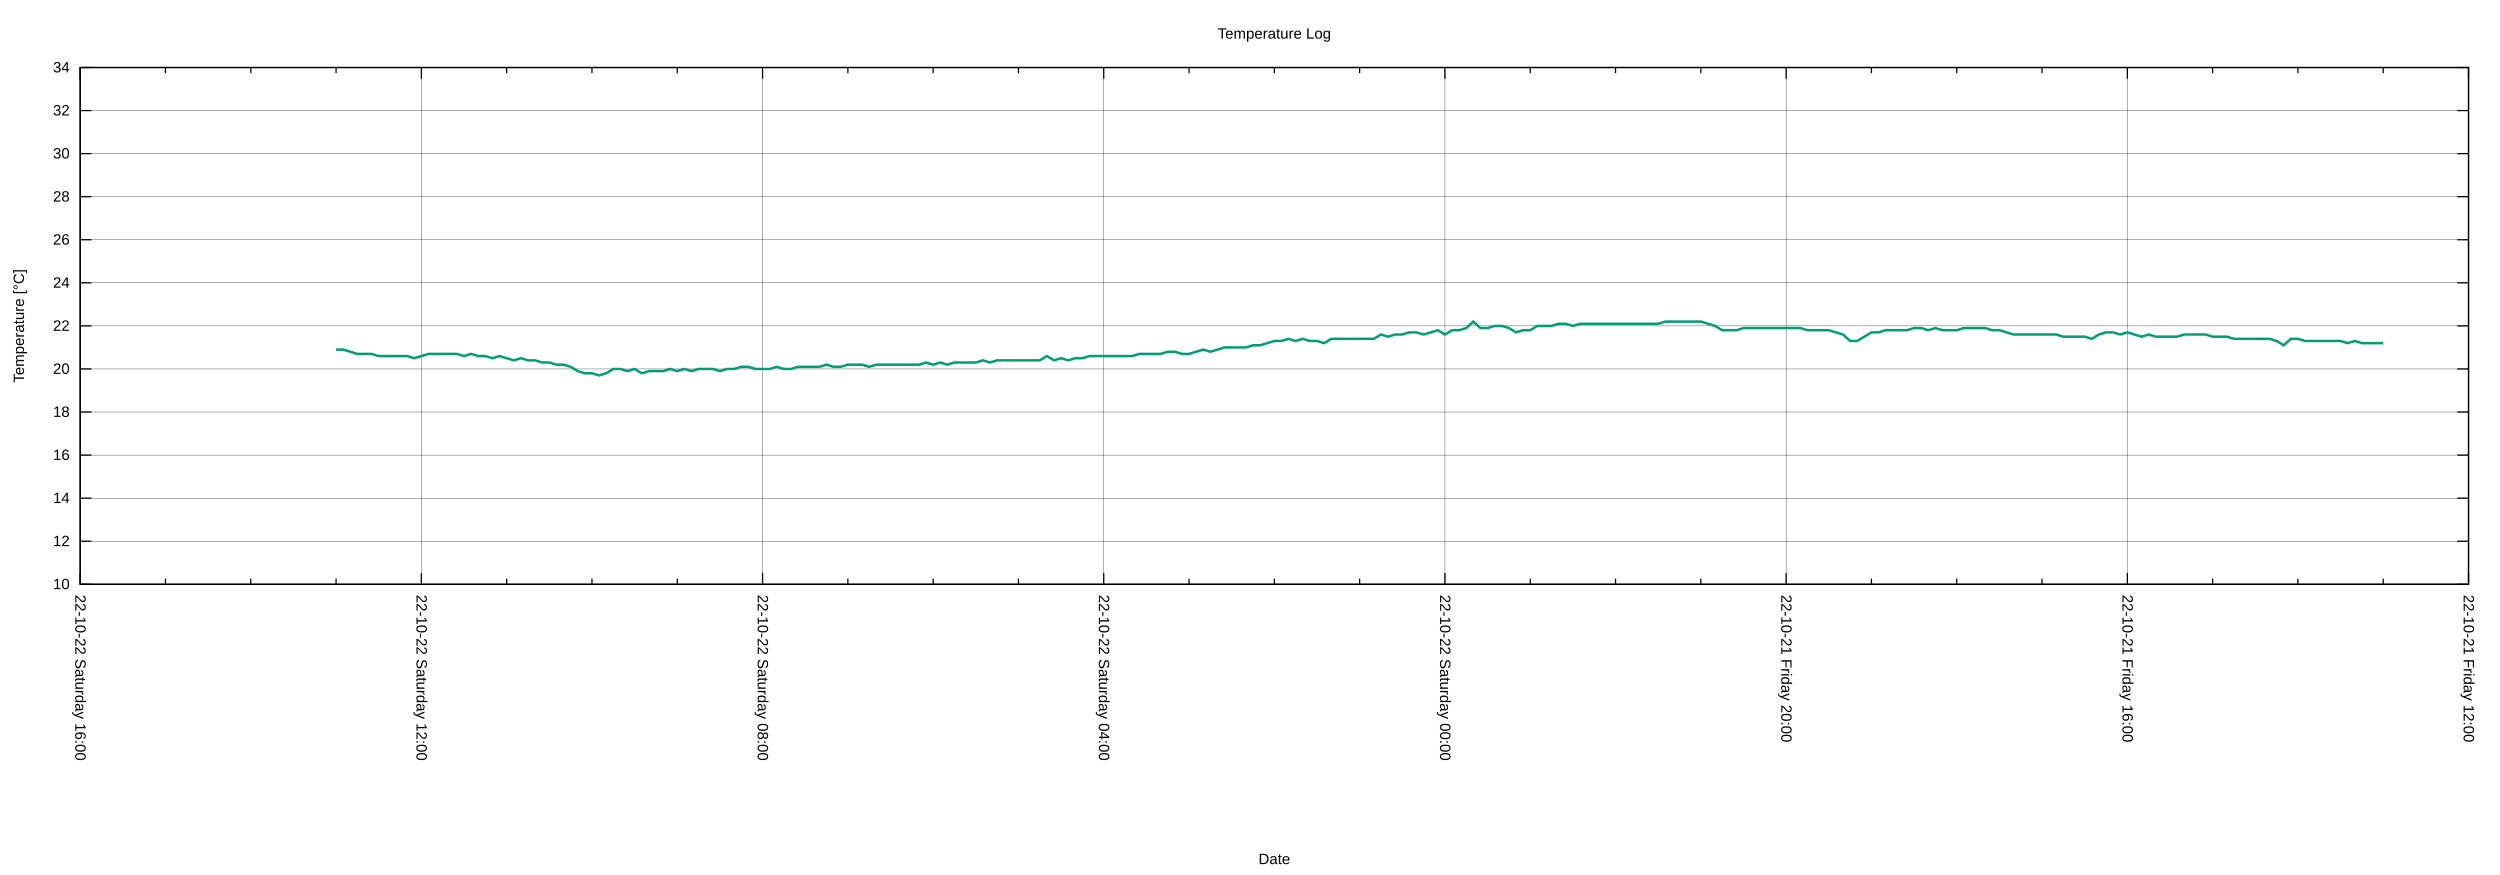
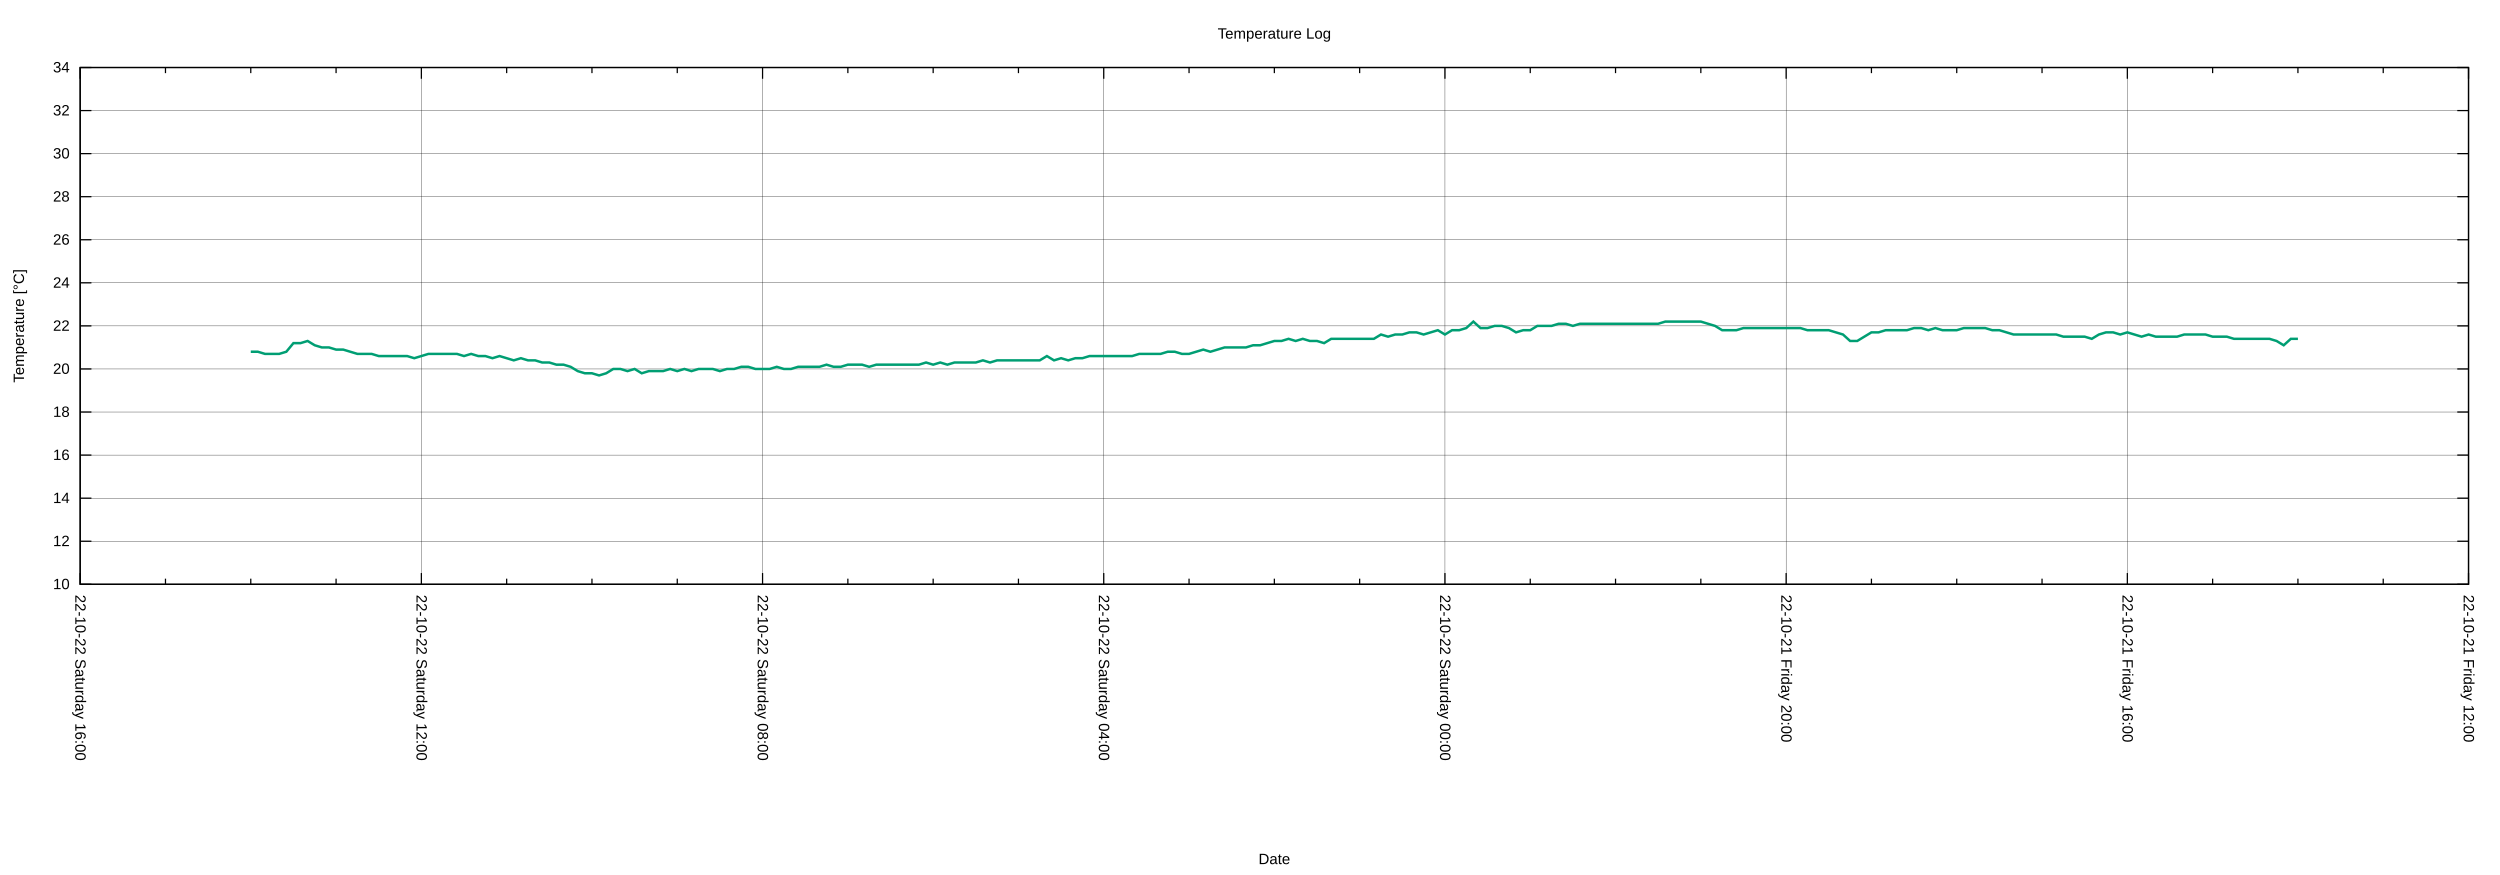
<svg xmlns="http://www.w3.org/2000/svg" xmlns:xlink="http://www.w3.org/1999/xlink" width="2000" height="700" viewBox="0 0 2000 700">
  <g id="gnuplot_canvas">
    <rect x="0" y="0" width="2000" height="700" fill="none" />
    <defs>
      <circle id="gpDot" r="0.5" stroke-width="0.5" stroke="currentColor" />
      <path id="gpPt0" stroke-width="0.222" stroke="currentColor" d="M-1,0 h2 M0,-1 v2" />
      <path id="gpPt1" stroke-width="0.222" stroke="currentColor" d="M-1,-1 L1,1 M1,-1 L-1,1" />
      <path id="gpPt2" stroke-width="0.222" stroke="currentColor" d="M-1,0 L1,0 M0,-1 L0,1 M-1,-1 L1,1 M-1,1 L1,-1" />
      <rect id="gpPt3" stroke-width="0.222" stroke="currentColor" x="-1" y="-1" width="2" height="2" />
      <rect id="gpPt4" stroke-width="0.222" stroke="currentColor" fill="currentColor" x="-1" y="-1" width="2" height="2" />
      <circle id="gpPt5" stroke-width="0.222" stroke="currentColor" cx="0" cy="0" r="1" />
      <use xlink:href="#gpPt5" id="gpPt6" fill="currentColor" stroke="none" />
      <path id="gpPt7" stroke-width="0.222" stroke="currentColor" d="M0,-1.33 L-1.33,0.67 L1.33,0.67 z" />
      <use xlink:href="#gpPt7" id="gpPt8" fill="currentColor" stroke="none" />
      <use xlink:href="#gpPt7" id="gpPt9" stroke="currentColor" transform="rotate(180)" />
      <use xlink:href="#gpPt9" id="gpPt10" fill="currentColor" stroke="none" />
      <use xlink:href="#gpPt3" id="gpPt11" stroke="currentColor" transform="rotate(45)" />
      <use xlink:href="#gpPt11" id="gpPt12" fill="currentColor" stroke="none" />
      <path id="gpPt13" stroke-width="0.222" stroke="currentColor" d="M0,1.330 L1.265,0.411 L0.782,-1.067 L-0.782,-1.076 L-1.265,0.411 z" />
      <use xlink:href="#gpPt13" id="gpPt14" fill="currentColor" stroke="none" />
      <filter id="textbox" filterUnits="objectBoundingBox" x="0" y="0" height="1" width="1">
        <feFlood flood-color="white" flood-opacity="1" result="bgnd" />
        <feComposite in="SourceGraphic" in2="bgnd" operator="atop" />
      </filter>
      <filter id="greybox" filterUnits="objectBoundingBox" x="0" y="0" height="1" width="1">
        <feFlood flood-color="lightgrey" flood-opacity="1" result="grey" />
        <feComposite in="SourceGraphic" in2="grey" operator="atop" />
      </filter>
    </defs>
    <g fill="none" color="white" stroke="currentColor" stroke-width="1.00" stroke-linecap="butt" stroke-linejoin="miter">
</g>
    <g fill="none" color="black" stroke="currentColor" stroke-width="1.00" stroke-linecap="butt" stroke-linejoin="miter">
</g>
    <g fill="none" color="black" stroke="black" stroke-width="0.25" stroke-linecap="butt" stroke-linejoin="miter">
</g>
    <g fill="none" color="black" stroke="currentColor" stroke-width="0.25" stroke-linecap="butt" stroke-linejoin="miter">
      <path stroke="black" class="gridline" d="M64.14,467.43 L1974.82,467.43  " />
    </g>
    <g fill="none" color="black" stroke="black" stroke-width="1.00" stroke-linecap="butt" stroke-linejoin="miter">
</g>
    <g fill="none" color="black" stroke="currentColor" stroke-width="1.00" stroke-linecap="butt" stroke-linejoin="miter">
      <path stroke="black" d="M64.14,467.43 L73.14,467.43 M1974.82,467.43 L1965.82,467.43  " />
      <g transform="translate(55.75,471.33)" stroke="none" fill="black" font-family="Arial" font-size="12.00" text-anchor="end">
        <text>
          <tspan font-family="Arial"> 10</tspan>
        </text>
      </g>
    </g>
    <g fill="none" color="black" stroke="currentColor" stroke-width="1.00" stroke-linecap="butt" stroke-linejoin="miter">
</g>
    <g fill="none" color="black" stroke="black" stroke-width="0.25" stroke-linecap="butt" stroke-linejoin="miter">
</g>
    <g fill="none" color="black" stroke="currentColor" stroke-width="0.25" stroke-linecap="butt" stroke-linejoin="miter">
      <path stroke="black" class="gridline" d="M64.14,432.98 L1974.82,432.98  " />
    </g>
    <g fill="none" color="black" stroke="black" stroke-width="1.00" stroke-linecap="butt" stroke-linejoin="miter">
</g>
    <g fill="none" color="black" stroke="currentColor" stroke-width="1.00" stroke-linecap="butt" stroke-linejoin="miter">
      <path stroke="black" d="M64.14,432.98 L73.14,432.98 M1974.82,432.98 L1965.82,432.98  " />
      <g transform="translate(55.75,436.88)" stroke="none" fill="black" font-family="Arial" font-size="12.00" text-anchor="end">
        <text>
          <tspan font-family="Arial"> 12</tspan>
        </text>
      </g>
    </g>
    <g fill="none" color="black" stroke="currentColor" stroke-width="1.00" stroke-linecap="butt" stroke-linejoin="miter">
</g>
    <g fill="none" color="black" stroke="black" stroke-width="0.25" stroke-linecap="butt" stroke-linejoin="miter">
</g>
    <g fill="none" color="black" stroke="currentColor" stroke-width="0.25" stroke-linecap="butt" stroke-linejoin="miter">
      <path stroke="black" class="gridline" d="M64.14,398.53 L1974.82,398.53  " />
    </g>
    <g fill="none" color="black" stroke="black" stroke-width="1.00" stroke-linecap="butt" stroke-linejoin="miter">
</g>
    <g fill="none" color="black" stroke="currentColor" stroke-width="1.00" stroke-linecap="butt" stroke-linejoin="miter">
      <path stroke="black" d="M64.14,398.53 L73.14,398.53 M1974.82,398.53 L1965.82,398.53  " />
      <g transform="translate(55.75,402.43)" stroke="none" fill="black" font-family="Arial" font-size="12.00" text-anchor="end">
        <text>
          <tspan font-family="Arial"> 14</tspan>
        </text>
      </g>
    </g>
    <g fill="none" color="black" stroke="currentColor" stroke-width="1.00" stroke-linecap="butt" stroke-linejoin="miter">
</g>
    <g fill="none" color="black" stroke="black" stroke-width="0.25" stroke-linecap="butt" stroke-linejoin="miter">
</g>
    <g fill="none" color="black" stroke="currentColor" stroke-width="0.25" stroke-linecap="butt" stroke-linejoin="miter">
      <path stroke="black" class="gridline" d="M64.14,364.07 L1974.82,364.07  " />
    </g>
    <g fill="none" color="black" stroke="black" stroke-width="1.00" stroke-linecap="butt" stroke-linejoin="miter">
</g>
    <g fill="none" color="black" stroke="currentColor" stroke-width="1.00" stroke-linecap="butt" stroke-linejoin="miter">
      <path stroke="black" d="M64.14,364.07 L73.14,364.07 M1974.82,364.07 L1965.82,364.07  " />
      <g transform="translate(55.75,367.97)" stroke="none" fill="black" font-family="Arial" font-size="12.00" text-anchor="end">
        <text>
          <tspan font-family="Arial"> 16</tspan>
        </text>
      </g>
    </g>
    <g fill="none" color="black" stroke="currentColor" stroke-width="1.00" stroke-linecap="butt" stroke-linejoin="miter">
</g>
    <g fill="none" color="black" stroke="black" stroke-width="0.25" stroke-linecap="butt" stroke-linejoin="miter">
</g>
    <g fill="none" color="black" stroke="currentColor" stroke-width="0.25" stroke-linecap="butt" stroke-linejoin="miter">
      <path stroke="black" class="gridline" d="M64.14,329.62 L1974.82,329.62  " />
    </g>
    <g fill="none" color="black" stroke="black" stroke-width="1.00" stroke-linecap="butt" stroke-linejoin="miter">
</g>
    <g fill="none" color="black" stroke="currentColor" stroke-width="1.00" stroke-linecap="butt" stroke-linejoin="miter">
      <path stroke="black" d="M64.14,329.62 L73.14,329.62 M1974.82,329.62 L1965.82,329.62  " />
      <g transform="translate(55.75,333.52)" stroke="none" fill="black" font-family="Arial" font-size="12.00" text-anchor="end">
        <text>
          <tspan font-family="Arial"> 18</tspan>
        </text>
      </g>
    </g>
    <g fill="none" color="black" stroke="currentColor" stroke-width="1.00" stroke-linecap="butt" stroke-linejoin="miter">
</g>
    <g fill="none" color="black" stroke="black" stroke-width="0.25" stroke-linecap="butt" stroke-linejoin="miter">
</g>
    <g fill="none" color="black" stroke="currentColor" stroke-width="0.25" stroke-linecap="butt" stroke-linejoin="miter">
      <path stroke="black" class="gridline" d="M64.14,295.17 L1974.82,295.17  " />
    </g>
    <g fill="none" color="black" stroke="black" stroke-width="1.00" stroke-linecap="butt" stroke-linejoin="miter">
</g>
    <g fill="none" color="black" stroke="currentColor" stroke-width="1.00" stroke-linecap="butt" stroke-linejoin="miter">
      <path stroke="black" d="M64.14,295.17 L73.14,295.17 M1974.82,295.17 L1965.82,295.17  " />
      <g transform="translate(55.75,299.07)" stroke="none" fill="black" font-family="Arial" font-size="12.00" text-anchor="end">
        <text>
          <tspan font-family="Arial"> 20</tspan>
        </text>
      </g>
    </g>
    <g fill="none" color="black" stroke="currentColor" stroke-width="1.00" stroke-linecap="butt" stroke-linejoin="miter">
</g>
    <g fill="none" color="black" stroke="black" stroke-width="0.25" stroke-linecap="butt" stroke-linejoin="miter">
</g>
    <g fill="none" color="black" stroke="currentColor" stroke-width="0.25" stroke-linecap="butt" stroke-linejoin="miter">
      <path stroke="black" class="gridline" d="M64.14,260.72 L1974.82,260.72  " />
    </g>
    <g fill="none" color="black" stroke="black" stroke-width="1.00" stroke-linecap="butt" stroke-linejoin="miter">
</g>
    <g fill="none" color="black" stroke="currentColor" stroke-width="1.00" stroke-linecap="butt" stroke-linejoin="miter">
      <path stroke="black" d="M64.14,260.72 L73.14,260.72 M1974.82,260.72 L1965.82,260.72  " />
      <g transform="translate(55.75,264.62)" stroke="none" fill="black" font-family="Arial" font-size="12.00" text-anchor="end">
        <text>
          <tspan font-family="Arial"> 22</tspan>
        </text>
      </g>
    </g>
    <g fill="none" color="black" stroke="currentColor" stroke-width="1.00" stroke-linecap="butt" stroke-linejoin="miter">
</g>
    <g fill="none" color="black" stroke="black" stroke-width="0.25" stroke-linecap="butt" stroke-linejoin="miter">
</g>
    <g fill="none" color="black" stroke="currentColor" stroke-width="0.25" stroke-linecap="butt" stroke-linejoin="miter">
      <path stroke="black" class="gridline" d="M64.14,226.27 L1974.82,226.27  " />
    </g>
    <g fill="none" color="black" stroke="black" stroke-width="1.00" stroke-linecap="butt" stroke-linejoin="miter">
</g>
    <g fill="none" color="black" stroke="currentColor" stroke-width="1.00" stroke-linecap="butt" stroke-linejoin="miter">
      <path stroke="black" d="M64.14,226.27 L73.14,226.27 M1974.82,226.27 L1965.82,226.27  " />
      <g transform="translate(55.75,230.17)" stroke="none" fill="black" font-family="Arial" font-size="12.00" text-anchor="end">
        <text>
          <tspan font-family="Arial"> 24</tspan>
        </text>
      </g>
    </g>
    <g fill="none" color="black" stroke="currentColor" stroke-width="1.00" stroke-linecap="butt" stroke-linejoin="miter">
</g>
    <g fill="none" color="black" stroke="black" stroke-width="0.25" stroke-linecap="butt" stroke-linejoin="miter">
</g>
    <g fill="none" color="black" stroke="currentColor" stroke-width="0.25" stroke-linecap="butt" stroke-linejoin="miter">
      <path stroke="black" class="gridline" d="M64.14,191.82 L1974.82,191.82  " />
    </g>
    <g fill="none" color="black" stroke="black" stroke-width="1.00" stroke-linecap="butt" stroke-linejoin="miter">
</g>
    <g fill="none" color="black" stroke="currentColor" stroke-width="1.00" stroke-linecap="butt" stroke-linejoin="miter">
      <path stroke="black" d="M64.14,191.82 L73.14,191.82 M1974.82,191.82 L1965.82,191.82  " />
      <g transform="translate(55.75,195.72)" stroke="none" fill="black" font-family="Arial" font-size="12.00" text-anchor="end">
        <text>
          <tspan font-family="Arial"> 26</tspan>
        </text>
      </g>
    </g>
    <g fill="none" color="black" stroke="currentColor" stroke-width="1.00" stroke-linecap="butt" stroke-linejoin="miter">
</g>
    <g fill="none" color="black" stroke="black" stroke-width="0.25" stroke-linecap="butt" stroke-linejoin="miter">
</g>
    <g fill="none" color="black" stroke="currentColor" stroke-width="0.25" stroke-linecap="butt" stroke-linejoin="miter">
      <path stroke="black" class="gridline" d="M64.14,157.36 L1974.82,157.36  " />
    </g>
    <g fill="none" color="black" stroke="black" stroke-width="1.00" stroke-linecap="butt" stroke-linejoin="miter">
</g>
    <g fill="none" color="black" stroke="currentColor" stroke-width="1.00" stroke-linecap="butt" stroke-linejoin="miter">
      <path stroke="black" d="M64.14,157.36 L73.14,157.36 M1974.82,157.36 L1965.82,157.36  " />
      <g transform="translate(55.75,161.26)" stroke="none" fill="black" font-family="Arial" font-size="12.00" text-anchor="end">
        <text>
          <tspan font-family="Arial"> 28</tspan>
        </text>
      </g>
    </g>
    <g fill="none" color="black" stroke="currentColor" stroke-width="1.00" stroke-linecap="butt" stroke-linejoin="miter">
</g>
    <g fill="none" color="black" stroke="black" stroke-width="0.25" stroke-linecap="butt" stroke-linejoin="miter">
</g>
    <g fill="none" color="black" stroke="currentColor" stroke-width="0.25" stroke-linecap="butt" stroke-linejoin="miter">
      <path stroke="black" class="gridline" d="M64.14,122.91 L1974.82,122.91  " />
    </g>
    <g fill="none" color="black" stroke="black" stroke-width="1.00" stroke-linecap="butt" stroke-linejoin="miter">
</g>
    <g fill="none" color="black" stroke="currentColor" stroke-width="1.00" stroke-linecap="butt" stroke-linejoin="miter">
      <path stroke="black" d="M64.14,122.91 L73.14,122.91 M1974.82,122.91 L1965.82,122.91  " />
      <g transform="translate(55.75,126.81)" stroke="none" fill="black" font-family="Arial" font-size="12.00" text-anchor="end">
        <text>
          <tspan font-family="Arial"> 30</tspan>
        </text>
      </g>
    </g>
    <g fill="none" color="black" stroke="currentColor" stroke-width="1.00" stroke-linecap="butt" stroke-linejoin="miter">
</g>
    <g fill="none" color="black" stroke="black" stroke-width="0.25" stroke-linecap="butt" stroke-linejoin="miter">
</g>
    <g fill="none" color="black" stroke="currentColor" stroke-width="0.25" stroke-linecap="butt" stroke-linejoin="miter">
      <path stroke="black" class="gridline" d="M64.14,88.46 L1974.82,88.46  " />
    </g>
    <g fill="none" color="black" stroke="black" stroke-width="1.00" stroke-linecap="butt" stroke-linejoin="miter">
</g>
    <g fill="none" color="black" stroke="currentColor" stroke-width="1.00" stroke-linecap="butt" stroke-linejoin="miter">
      <path stroke="black" d="M64.14,88.46 L73.14,88.46 M1974.82,88.46 L1965.82,88.46  " />
      <g transform="translate(55.75,92.36)" stroke="none" fill="black" font-family="Arial" font-size="12.00" text-anchor="end">
        <text>
          <tspan font-family="Arial"> 32</tspan>
        </text>
      </g>
    </g>
    <g fill="none" color="black" stroke="currentColor" stroke-width="1.00" stroke-linecap="butt" stroke-linejoin="miter">
</g>
    <g fill="none" color="black" stroke="black" stroke-width="0.25" stroke-linecap="butt" stroke-linejoin="miter">
</g>
    <g fill="none" color="black" stroke="currentColor" stroke-width="0.25" stroke-linecap="butt" stroke-linejoin="miter">
      <path stroke="black" class="gridline" d="M64.14,54.01 L1974.82,54.01  " />
    </g>
    <g fill="none" color="black" stroke="black" stroke-width="1.00" stroke-linecap="butt" stroke-linejoin="miter">
</g>
    <g fill="none" color="black" stroke="currentColor" stroke-width="1.00" stroke-linecap="butt" stroke-linejoin="miter">
      <path stroke="black" d="M64.14,54.01 L73.14,54.01 M1974.82,54.01 L1965.82,54.01  " />
      <g transform="translate(55.75,57.91)" stroke="none" fill="black" font-family="Arial" font-size="12.00" text-anchor="end">
        <text>
          <tspan font-family="Arial"> 34</tspan>
        </text>
      </g>
    </g>
    <g fill="none" color="black" stroke="currentColor" stroke-width="1.00" stroke-linecap="butt" stroke-linejoin="miter">
</g>
    <g fill="none" color="black" stroke="black" stroke-width="0.25" stroke-linecap="butt" stroke-linejoin="miter">
</g>
    <g fill="none" color="black" stroke="currentColor" stroke-width="0.25" stroke-linecap="butt" stroke-linejoin="miter">
      <path stroke="black" class="gridline" d="M1974.82,467.43 L1974.82,54.01  " />
    </g>
    <g fill="none" color="black" stroke="black" stroke-width="1.00" stroke-linecap="butt" stroke-linejoin="miter">
</g>
    <g fill="none" color="black" stroke="currentColor" stroke-width="1.00" stroke-linecap="butt" stroke-linejoin="miter">
      <path stroke="black" d="M1974.82,467.43 L1974.82,458.43 M1974.82,54.01 L1974.82,63.01  " />
      <g transform="translate(1970.92,475.82) rotate(90)" stroke="none" fill="black" font-family="Arial" font-size="12.00" text-anchor="start">
        <text>
          <tspan font-family="Arial">22-10-21 Friday 12:00</tspan>
        </text>
      </g>
    </g>
    <g fill="none" color="black" stroke="currentColor" stroke-width="1.00" stroke-linecap="butt" stroke-linejoin="miter">
      <path stroke="black" d="M1906.58,467.43 L1906.58,462.93 M1906.58,54.01 L1906.58,58.51 M1838.34,467.43 L1838.34,462.93 M1838.34,54.01 L1838.34,58.51   M1770.10,467.43 L1770.10,462.93 M1770.10,54.01 L1770.10,58.51  " />
    </g>
    <g fill="none" color="black" stroke="black" stroke-width="0.25" stroke-linecap="butt" stroke-linejoin="miter">
</g>
    <g fill="none" color="black" stroke="currentColor" stroke-width="0.25" stroke-linecap="butt" stroke-linejoin="miter">
      <path stroke="black" class="gridline" d="M1701.87,467.43 L1701.87,54.01  " />
    </g>
    <g fill="none" color="black" stroke="black" stroke-width="1.00" stroke-linecap="butt" stroke-linejoin="miter">
</g>
    <g fill="none" color="black" stroke="currentColor" stroke-width="1.00" stroke-linecap="butt" stroke-linejoin="miter">
      <path stroke="black" d="M1701.87,467.43 L1701.87,458.43 M1701.87,54.01 L1701.87,63.01  " />
      <g transform="translate(1697.97,475.82) rotate(90)" stroke="none" fill="black" font-family="Arial" font-size="12.00" text-anchor="start">
        <text>
          <tspan font-family="Arial">22-10-21 Friday 16:00</tspan>
        </text>
      </g>
    </g>
    <g fill="none" color="black" stroke="currentColor" stroke-width="1.00" stroke-linecap="butt" stroke-linejoin="miter">
      <path stroke="black" d="M1633.63,467.43 L1633.63,462.93 M1633.63,54.01 L1633.63,58.51 M1565.39,467.43 L1565.39,462.93 M1565.39,54.01 L1565.39,58.51   M1497.15,467.43 L1497.15,462.93 M1497.15,54.01 L1497.15,58.51  " />
    </g>
    <g fill="none" color="black" stroke="black" stroke-width="0.25" stroke-linecap="butt" stroke-linejoin="miter">
</g>
    <g fill="none" color="black" stroke="currentColor" stroke-width="0.25" stroke-linecap="butt" stroke-linejoin="miter">
      <path stroke="black" class="gridline" d="M1428.91,467.43 L1428.91,54.01  " />
    </g>
    <g fill="none" color="black" stroke="black" stroke-width="1.00" stroke-linecap="butt" stroke-linejoin="miter">
</g>
    <g fill="none" color="black" stroke="currentColor" stroke-width="1.00" stroke-linecap="butt" stroke-linejoin="miter">
      <path stroke="black" d="M1428.91,467.43 L1428.91,458.43 M1428.91,54.01 L1428.91,63.01  " />
      <g transform="translate(1425.01,475.82) rotate(90)" stroke="none" fill="black" font-family="Arial" font-size="12.00" text-anchor="start">
        <text>
          <tspan font-family="Arial">22-10-21 Friday 20:00</tspan>
        </text>
      </g>
    </g>
    <g fill="none" color="black" stroke="currentColor" stroke-width="1.00" stroke-linecap="butt" stroke-linejoin="miter">
      <path stroke="black" d="M1360.67,467.43 L1360.67,462.93 M1360.67,54.01 L1360.67,58.51 M1292.43,467.43 L1292.43,462.93 M1292.43,54.01 L1292.43,58.51   M1224.20,467.43 L1224.20,462.93 M1224.20,54.01 L1224.20,58.51  " />
    </g>
    <g fill="none" color="black" stroke="black" stroke-width="0.25" stroke-linecap="butt" stroke-linejoin="miter">
</g>
    <g fill="none" color="black" stroke="currentColor" stroke-width="0.25" stroke-linecap="butt" stroke-linejoin="miter">
      <path stroke="black" class="gridline" d="M1155.96,467.43 L1155.96,54.01  " />
    </g>
    <g fill="none" color="black" stroke="black" stroke-width="1.00" stroke-linecap="butt" stroke-linejoin="miter">
</g>
    <g fill="none" color="black" stroke="currentColor" stroke-width="1.00" stroke-linecap="butt" stroke-linejoin="miter">
      <path stroke="black" d="M1155.96,467.43 L1155.96,458.43 M1155.96,54.01 L1155.96,63.01  " />
      <g transform="translate(1152.06,475.82) rotate(90)" stroke="none" fill="black" font-family="Arial" font-size="12.00" text-anchor="start">
        <text>
          <tspan font-family="Arial">22-10-22 Saturday 00:00</tspan>
        </text>
      </g>
    </g>
    <g fill="none" color="black" stroke="currentColor" stroke-width="1.00" stroke-linecap="butt" stroke-linejoin="miter">
      <path stroke="black" d="M1087.72,467.43 L1087.72,462.93 M1087.72,54.01 L1087.72,58.51 M1019.48,467.43 L1019.48,462.93 M1019.48,54.01 L1019.48,58.51   M951.24,467.43 L951.24,462.93 M951.24,54.01 L951.24,58.51  " />
    </g>
    <g fill="none" color="black" stroke="black" stroke-width="0.25" stroke-linecap="butt" stroke-linejoin="miter">
</g>
    <g fill="none" color="black" stroke="currentColor" stroke-width="0.25" stroke-linecap="butt" stroke-linejoin="miter">
      <path stroke="black" class="gridline" d="M883.00,467.43 L883.00,54.01  " />
    </g>
    <g fill="none" color="black" stroke="black" stroke-width="1.00" stroke-linecap="butt" stroke-linejoin="miter">
</g>
    <g fill="none" color="black" stroke="currentColor" stroke-width="1.00" stroke-linecap="butt" stroke-linejoin="miter">
      <path stroke="black" d="M883.00,467.43 L883.00,458.43 M883.00,54.01 L883.00,63.01  " />
      <g transform="translate(879.10,475.82) rotate(90)" stroke="none" fill="black" font-family="Arial" font-size="12.00" text-anchor="start">
        <text>
          <tspan font-family="Arial">22-10-22 Saturday 04:00</tspan>
        </text>
      </g>
    </g>
    <g fill="none" color="black" stroke="currentColor" stroke-width="1.00" stroke-linecap="butt" stroke-linejoin="miter">
      <path stroke="black" d="M814.76,467.43 L814.76,462.93 M814.76,54.01 L814.76,58.51 M746.53,467.43 L746.53,462.93 M746.53,54.01 L746.53,58.51   M678.29,467.43 L678.29,462.93 M678.29,54.01 L678.29,58.51  " />
    </g>
    <g fill="none" color="black" stroke="black" stroke-width="0.25" stroke-linecap="butt" stroke-linejoin="miter">
</g>
    <g fill="none" color="black" stroke="currentColor" stroke-width="0.25" stroke-linecap="butt" stroke-linejoin="miter">
      <path stroke="black" class="gridline" d="M610.05,467.43 L610.05,54.01  " />
    </g>
    <g fill="none" color="black" stroke="black" stroke-width="1.00" stroke-linecap="butt" stroke-linejoin="miter">
</g>
    <g fill="none" color="black" stroke="currentColor" stroke-width="1.00" stroke-linecap="butt" stroke-linejoin="miter">
      <path stroke="black" d="M610.05,467.43 L610.05,458.43 M610.05,54.01 L610.05,63.01  " />
      <g transform="translate(606.15,475.82) rotate(90)" stroke="none" fill="black" font-family="Arial" font-size="12.00" text-anchor="start">
        <text>
          <tspan font-family="Arial">22-10-22 Saturday 08:00</tspan>
        </text>
      </g>
    </g>
    <g fill="none" color="black" stroke="currentColor" stroke-width="1.00" stroke-linecap="butt" stroke-linejoin="miter">
      <path stroke="black" d="M541.81,467.43 L541.81,462.93 M541.81,54.01 L541.81,58.51 M473.57,467.43 L473.57,462.93 M473.57,54.01 L473.57,58.51   M405.33,467.43 L405.33,462.93 M405.33,54.01 L405.33,58.51  " />
    </g>
    <g fill="none" color="black" stroke="black" stroke-width="0.25" stroke-linecap="butt" stroke-linejoin="miter">
</g>
    <g fill="none" color="black" stroke="currentColor" stroke-width="0.25" stroke-linecap="butt" stroke-linejoin="miter">
      <path stroke="black" class="gridline" d="M337.09,467.43 L337.09,54.01  " />
    </g>
    <g fill="none" color="black" stroke="black" stroke-width="1.00" stroke-linecap="butt" stroke-linejoin="miter">
</g>
    <g fill="none" color="black" stroke="currentColor" stroke-width="1.00" stroke-linecap="butt" stroke-linejoin="miter">
      <path stroke="black" d="M337.09,467.43 L337.09,458.43 M337.09,54.01 L337.09,63.01  " />
      <g transform="translate(333.19,475.82) rotate(90)" stroke="none" fill="black" font-family="Arial" font-size="12.00" text-anchor="start">
        <text>
          <tspan font-family="Arial">22-10-22 Saturday 12:00</tspan>
        </text>
      </g>
    </g>
    <g fill="none" color="black" stroke="currentColor" stroke-width="1.00" stroke-linecap="butt" stroke-linejoin="miter">
      <path stroke="black" d="M268.86,467.43 L268.86,462.93 M268.86,54.01 L268.86,58.51 M200.62,467.43 L200.62,462.93 M200.62,54.01 L200.62,58.51   M132.38,467.43 L132.38,462.93 M132.38,54.01 L132.38,58.51  " />
    </g>
    <g fill="none" color="black" stroke="black" stroke-width="0.25" stroke-linecap="butt" stroke-linejoin="miter">
</g>
    <g fill="none" color="black" stroke="currentColor" stroke-width="0.25" stroke-linecap="butt" stroke-linejoin="miter">
      <path stroke="black" class="gridline" d="M64.14,467.43 L64.14,54.01  " />
    </g>
    <g fill="none" color="black" stroke="black" stroke-width="1.00" stroke-linecap="butt" stroke-linejoin="miter">
</g>
    <g fill="none" color="black" stroke="currentColor" stroke-width="1.00" stroke-linecap="butt" stroke-linejoin="miter">
      <path stroke="black" d="M64.14,467.43 L64.14,458.43 M64.14,54.01 L64.14,63.01  " />
      <g transform="translate(60.24,475.82) rotate(90)" stroke="none" fill="black" font-family="Arial" font-size="12.00" text-anchor="start">
        <text>
          <tspan font-family="Arial">22-10-22 Saturday 16:00</tspan>
        </text>
      </g>
    </g>
    <g fill="none" color="black" stroke="currentColor" stroke-width="1.00" stroke-linecap="butt" stroke-linejoin="miter">
</g>
    <g fill="none" color="black" stroke="currentColor" stroke-width="1.00" stroke-linecap="butt" stroke-linejoin="miter">
      <path stroke="black" d="M64.14,54.01 L64.14,467.43 L1974.82,467.43 L1974.82,54.01 L64.14,54.01 Z  " />
    </g>
    <g fill="none" color="black" stroke="currentColor" stroke-width="1.00" stroke-linecap="butt" stroke-linejoin="miter">
      <g transform="translate(19.18,260.72) rotate(270)" stroke="none" fill="black" font-family="Arial" font-size="12.00" text-anchor="middle">
        <text>
          <tspan font-family="Arial">Temperature [°C]</tspan>
        </text>
      </g>
    </g>
    <g fill="none" color="black" stroke="currentColor" stroke-width="1.00" stroke-linecap="butt" stroke-linejoin="miter">
      <g transform="translate(1019.48,691.30)" stroke="none" fill="black" font-family="Arial" font-size="12.00" text-anchor="middle">
        <text>
          <tspan font-family="Arial">Date</tspan>
        </text>
      </g>
    </g>
    <g fill="none" color="black" stroke="currentColor" stroke-width="1.00" stroke-linecap="butt" stroke-linejoin="miter">
</g>
    <g id="gnuplot_plot_1">
      <g fill="none" color="white" stroke="currentColor" stroke-width="2.00" stroke-linecap="butt" stroke-linejoin="miter">
</g>
      <g fill="none" color="black" stroke="currentColor" stroke-width="2.00" stroke-linecap="butt" stroke-linejoin="miter">
-         <path stroke="rgb(  0, 158, 115)" d="M268.86,279.67 L274.54,279.67 L280.23,281.39 L285.92,283.11 L291.60,283.11 L297.29,283.11 L302.98,284.84 L308.66,284.84   L314.35,284.84 L320.03,284.84 L325.72,284.84 L331.41,286.56 L337.09,284.84 L342.78,283.11 L348.47,283.11 L354.15,283.11   L359.84,283.11 L365.53,283.11 L371.21,284.84 L376.90,283.11 L382.59,284.84 L388.27,284.84 L393.96,286.56 L399.65,284.84   L405.33,286.56 L411.02,288.28 L416.71,286.56 L422.39,288.28 L428.08,288.28 L433.77,290.00 L439.45,290.00 L445.14,291.73   L450.83,291.73 L456.51,293.45 L462.20,296.89 L467.88,298.62 L473.57,298.62 L479.26,300.34 L484.94,298.62 L490.63,295.17   L496.32,295.17 L502.00,296.89 L507.69,295.17 L513.38,298.62 L519.06,296.89 L524.75,296.89 L530.44,296.89 L536.12,295.17   L541.81,296.89 L547.50,295.17 L553.18,296.89 L558.87,295.17 L564.56,295.17 L570.24,295.17 L575.93,296.89 L581.62,295.17   L587.30,295.17 L592.99,293.45 L598.68,293.45 L604.36,295.17 L610.05,295.17 L615.74,295.17 L621.42,293.45 L627.11,295.17   L632.79,295.17 L638.48,293.45 L644.17,293.45 L649.85,293.45 L655.54,293.45 L661.23,291.73 L666.91,293.45 L672.60,293.45   L678.29,291.73 L683.97,291.73 L689.66,291.73 L695.35,293.45 L701.03,291.73 L706.72,291.73 L712.41,291.73 L718.09,291.73   L723.78,291.73 L729.47,291.73 L735.15,291.73 L740.84,290.00 L746.53,291.73 L752.21,290.00 L757.90,291.73 L763.59,290.00   L769.27,290.00 L774.96,290.00 L780.65,290.00 L786.33,288.28 L792.02,290.00 L797.70,288.28 L803.39,288.28 L809.08,288.28   L814.76,288.28 L820.45,288.28 L826.14,288.28 L831.82,288.28 L837.51,284.84 L843.20,288.28 L848.88,286.56 L854.57,288.28   L860.26,286.56 L865.94,286.56 L871.63,284.84 L877.32,284.84 L883.00,284.84 L888.69,284.84 L894.38,284.84 L900.06,284.84   L905.75,284.84 L911.44,283.11 L917.12,283.11 L922.81,283.11 L928.50,283.11 L934.18,281.39 L939.87,281.39 L945.55,283.11   L951.24,283.11 L956.93,281.39 L962.61,279.67 L968.30,281.39 L973.99,279.67 L979.67,277.95 L985.36,277.95 L991.05,277.95   L996.73,277.95 L1002.42,276.22 L1008.11,276.22 L1013.79,274.50 L1019.48,272.78 L1025.17,272.78 L1030.85,271.06 L1036.54,272.78   L1042.23,271.06 L1047.91,272.78 L1053.60,272.78 L1059.29,274.50 L1064.97,271.06 L1070.66,271.06 L1076.35,271.06 L1082.03,271.06   L1087.72,271.06 L1093.41,271.06 L1099.09,271.06 L1104.78,267.61 L1110.46,269.33 L1116.15,267.61 L1121.84,267.61 L1127.52,265.89   L1133.21,265.89 L1138.90,267.61 L1144.58,265.89 L1150.27,264.17 L1155.96,267.61 L1161.64,264.17 L1167.33,264.17 L1173.02,262.44   L1178.70,257.27 L1184.39,262.44 L1190.08,262.44 L1195.76,260.72 L1201.45,260.72 L1207.14,262.44 L1212.82,265.89 L1218.51,264.17   L1224.20,264.17 L1229.88,260.72 L1235.57,260.72 L1241.26,260.72 L1246.94,259.00 L1252.63,259.00 L1258.32,260.72 L1264.00,259.00   L1269.69,259.00 L1275.37,259.00 L1281.06,259.00 L1286.75,259.00 L1292.43,259.00 L1298.12,259.00 L1303.81,259.00 L1309.49,259.00   L1315.18,259.00 L1320.87,259.00 L1326.55,259.00 L1332.24,257.27 L1337.93,257.27 L1343.61,257.27 L1349.30,257.27 L1354.99,257.27   L1360.67,257.27 L1366.36,259.00 L1372.05,260.72 L1377.73,264.17 L1383.42,264.17 L1389.11,264.17 L1394.79,262.44 L1400.48,262.44   L1406.17,262.44 L1411.85,262.44 L1417.54,262.44 L1423.22,262.44 L1428.91,262.44 L1434.60,262.44 L1440.28,262.44 L1445.97,264.17   L1451.66,264.17 L1457.34,264.17 L1463.03,264.17 L1468.72,265.89 L1474.40,267.61 L1480.09,272.78 L1485.78,272.78 L1491.46,269.33   L1497.15,265.89 L1502.84,265.89 L1508.52,264.17 L1514.21,264.17 L1519.90,264.17 L1525.58,264.17 L1531.27,262.44 L1536.96,262.44   L1542.64,264.17 L1548.33,262.44 L1554.02,264.17 L1559.70,264.17 L1565.39,264.17 L1571.08,262.44 L1576.76,262.44 L1582.45,262.44   L1588.13,262.44 L1593.82,264.17 L1599.51,264.17 L1605.19,265.89 L1610.88,267.61 L1616.57,267.61 L1622.25,267.61 L1627.94,267.61   L1633.63,267.61 L1639.31,267.61 L1645.00,267.61 L1650.69,269.33 L1656.37,269.33 L1662.06,269.33 L1667.75,269.33 L1673.43,271.06   L1679.12,267.61 L1684.81,265.89 L1690.49,265.89 L1696.18,267.61 L1701.87,265.89 L1707.55,267.61 L1713.24,269.33 L1718.93,267.61   L1724.61,269.33 L1730.30,269.33 L1735.99,269.33 L1741.67,269.33 L1747.36,267.61 L1753.04,267.61 L1758.73,267.61 L1764.42,267.61   L1770.10,269.33 L1775.79,269.33 L1781.48,269.33 L1787.16,271.06 L1792.85,271.06 L1798.54,271.06 L1804.22,271.06 L1809.91,271.06   L1815.60,271.06 L1821.28,272.78 L1826.97,276.22 L1832.66,271.06 L1838.34,271.06 L1844.03,272.78 L1849.72,272.78 L1855.40,272.78   L1861.09,272.78 L1866.78,272.78 L1872.46,272.78 L1878.15,274.50 L1883.84,272.78 L1889.52,274.50 L1895.21,274.50 L1900.89,274.50   L1906.58,274.50  " />
+         <path stroke="rgb(  0, 158, 115)" d="M200.62,281.39 L206.30,281.39 L211.99,283.11 L217.68,283.11 L223.36,283.11 L229.05,281.39 L234.74,274.50 L240.42,274.50   L246.11,272.78 L251.80,276.22 L257.48,277.95 L263.17,277.95 L268.86,279.67 L274.54,279.67 L280.23,281.39 L285.92,283.11   L291.60,283.11 L297.29,283.11 L302.98,284.84 L308.66,284.84 L314.35,284.84 L320.03,284.84 L325.72,284.84 L331.41,286.56   L337.09,284.84 L342.78,283.11 L348.47,283.11 L354.15,283.11 L359.84,283.11 L365.53,283.11 L371.21,284.84 L376.90,283.11   L382.59,284.84 L388.27,284.84 L393.96,286.56 L399.65,284.84 L405.33,286.56 L411.02,288.28 L416.71,286.56 L422.39,288.28   L428.08,288.28 L433.77,290.00 L439.45,290.00 L445.14,291.73 L450.83,291.73 L456.51,293.45 L462.20,296.89 L467.88,298.62   L473.57,298.62 L479.26,300.34 L484.94,298.62 L490.63,295.17 L496.32,295.17 L502.00,296.89 L507.69,295.17 L513.38,298.62   L519.06,296.89 L524.75,296.89 L530.44,296.89 L536.12,295.17 L541.81,296.89 L547.50,295.17 L553.18,296.89 L558.87,295.17   L564.56,295.17 L570.24,295.17 L575.93,296.89 L581.62,295.17 L587.30,295.17 L592.99,293.45 L598.68,293.45 L604.36,295.17   L610.05,295.17 L615.74,295.17 L621.42,293.45 L627.11,295.17 L632.79,295.17 L638.48,293.45 L644.17,293.45 L649.85,293.45   L655.54,293.45 L661.23,291.73 L666.91,293.45 L672.60,293.45 L678.29,291.73 L683.97,291.73 L689.66,291.73 L695.35,293.45   L701.03,291.73 L706.72,291.73 L712.41,291.73 L718.09,291.73 L723.78,291.73 L729.47,291.73 L735.15,291.73 L740.84,290.00   L746.53,291.73 L752.21,290.00 L757.90,291.73 L763.59,290.00 L769.27,290.00 L774.96,290.00 L780.65,290.00 L786.33,288.28   L792.02,290.00 L797.70,288.28 L803.39,288.28 L809.08,288.28 L814.76,288.28 L820.45,288.28 L826.14,288.28 L831.82,288.28   L837.51,284.84 L843.20,288.28 L848.88,286.56 L854.57,288.28 L860.26,286.56 L865.94,286.56 L871.63,284.84 L877.32,284.84   L883.00,284.84 L888.69,284.84 L894.38,284.84 L900.06,284.84 L905.75,284.84 L911.44,283.11 L917.12,283.11 L922.81,283.11   L928.50,283.11 L934.18,281.39 L939.87,281.39 L945.55,283.11 L951.24,283.11 L956.93,281.39 L962.61,279.67 L968.30,281.39   L973.99,279.67 L979.67,277.95 L985.36,277.95 L991.05,277.95 L996.73,277.95 L1002.42,276.22 L1008.11,276.22 L1013.79,274.50   L1019.48,272.78 L1025.17,272.78 L1030.85,271.06 L1036.54,272.78 L1042.23,271.06 L1047.91,272.78 L1053.60,272.78 L1059.29,274.50   L1064.97,271.06 L1070.66,271.06 L1076.35,271.06 L1082.03,271.06 L1087.72,271.06 L1093.41,271.06 L1099.09,271.06 L1104.78,267.61   L1110.46,269.33 L1116.15,267.61 L1121.84,267.61 L1127.52,265.89 L1133.21,265.89 L1138.90,267.61 L1144.58,265.89 L1150.27,264.17   L1155.96,267.61 L1161.64,264.17 L1167.33,264.17 L1173.02,262.44 L1178.70,257.27 L1184.39,262.44 L1190.08,262.44 L1195.76,260.72   L1201.45,260.72 L1207.14,262.44 L1212.82,265.89 L1218.51,264.17 L1224.20,264.17 L1229.88,260.72 L1235.57,260.72 L1241.26,260.72   L1246.94,259.00 L1252.63,259.00 L1258.32,260.72 L1264.00,259.00 L1269.69,259.00 L1275.37,259.00 L1281.06,259.00 L1286.75,259.00   L1292.43,259.00 L1298.12,259.00 L1303.81,259.00 L1309.49,259.00 L1315.18,259.00 L1320.87,259.00 L1326.55,259.00 L1332.24,257.27   L1337.93,257.27 L1343.61,257.27 L1349.30,257.27 L1354.99,257.27 L1360.67,257.27 L1366.36,259.00 L1372.05,260.72 L1377.73,264.17   L1383.42,264.17 L1389.11,264.17 L1394.79,262.44 L1400.48,262.44 L1406.17,262.44 L1411.85,262.44 L1417.54,262.44 L1423.22,262.44   L1428.91,262.44 L1434.60,262.44 L1440.28,262.44 L1445.97,264.17 L1451.66,264.17 L1457.34,264.17 L1463.03,264.17 L1468.72,265.89   L1474.40,267.61 L1480.09,272.78 L1485.78,272.78 L1491.46,269.33 L1497.15,265.89 L1502.84,265.89 L1508.52,264.17 L1514.21,264.17   L1519.90,264.17 L1525.58,264.17 L1531.27,262.44 L1536.96,262.44 L1542.64,264.17 L1548.33,262.44 L1554.02,264.17 L1559.70,264.17   L1565.39,264.17 L1571.08,262.44 L1576.76,262.44 L1582.45,262.44 L1588.13,262.44 L1593.82,264.17 L1599.51,264.17 L1605.19,265.89   L1610.88,267.61 L1616.57,267.61 L1622.25,267.61 L1627.94,267.61 L1633.63,267.61 L1639.31,267.61 L1645.00,267.61 L1650.69,269.33   L1656.37,269.33 L1662.06,269.33 L1667.75,269.33 L1673.43,271.06 L1679.12,267.61 L1684.81,265.89 L1690.49,265.89 L1696.18,267.61   L1701.87,265.89 L1707.55,267.61 L1713.24,269.33 L1718.93,267.61 L1724.61,269.33 L1730.30,269.33 L1735.99,269.33 L1741.67,269.33   L1747.36,267.61 L1753.04,267.61 L1758.73,267.61 L1764.42,267.61 L1770.10,269.33 L1775.79,269.33 L1781.48,269.33 L1787.16,271.06   L1792.85,271.06 L1798.54,271.06 L1804.22,271.06 L1809.91,271.06 L1815.60,271.06 L1821.28,272.78 L1826.97,276.22 L1832.66,271.06   L1838.34,271.06  " />
      </g>
    </g>
    <g fill="none" color="black" stroke="currentColor" stroke-width="2.00" stroke-linecap="butt" stroke-linejoin="miter">
</g>
    <g fill="none" color="black" stroke="black" stroke-width="1.00" stroke-linecap="butt" stroke-linejoin="miter">
</g>
    <g fill="none" color="black" stroke="currentColor" stroke-width="1.00" stroke-linecap="butt" stroke-linejoin="miter">
      <path stroke="black" d="M64.14,54.01 L64.14,467.43 L1974.82,467.43 L1974.82,54.01 L64.14,54.01 Z  " />
    </g>
    <g fill="none" color="black" stroke="currentColor" stroke-width="1.00" stroke-linecap="butt" stroke-linejoin="miter">
      <g transform="translate(1019.48,30.91)" stroke="none" fill="black" font-family="Arial" font-size="12.00" text-anchor="middle">
        <text>
          <tspan font-family="Arial">Temperature Log</tspan>
        </text>
      </g>
    </g>
    <g fill="none" color="black" stroke="currentColor" stroke-width="1.00" stroke-linecap="butt" stroke-linejoin="miter">
</g>
  </g>
</svg>
